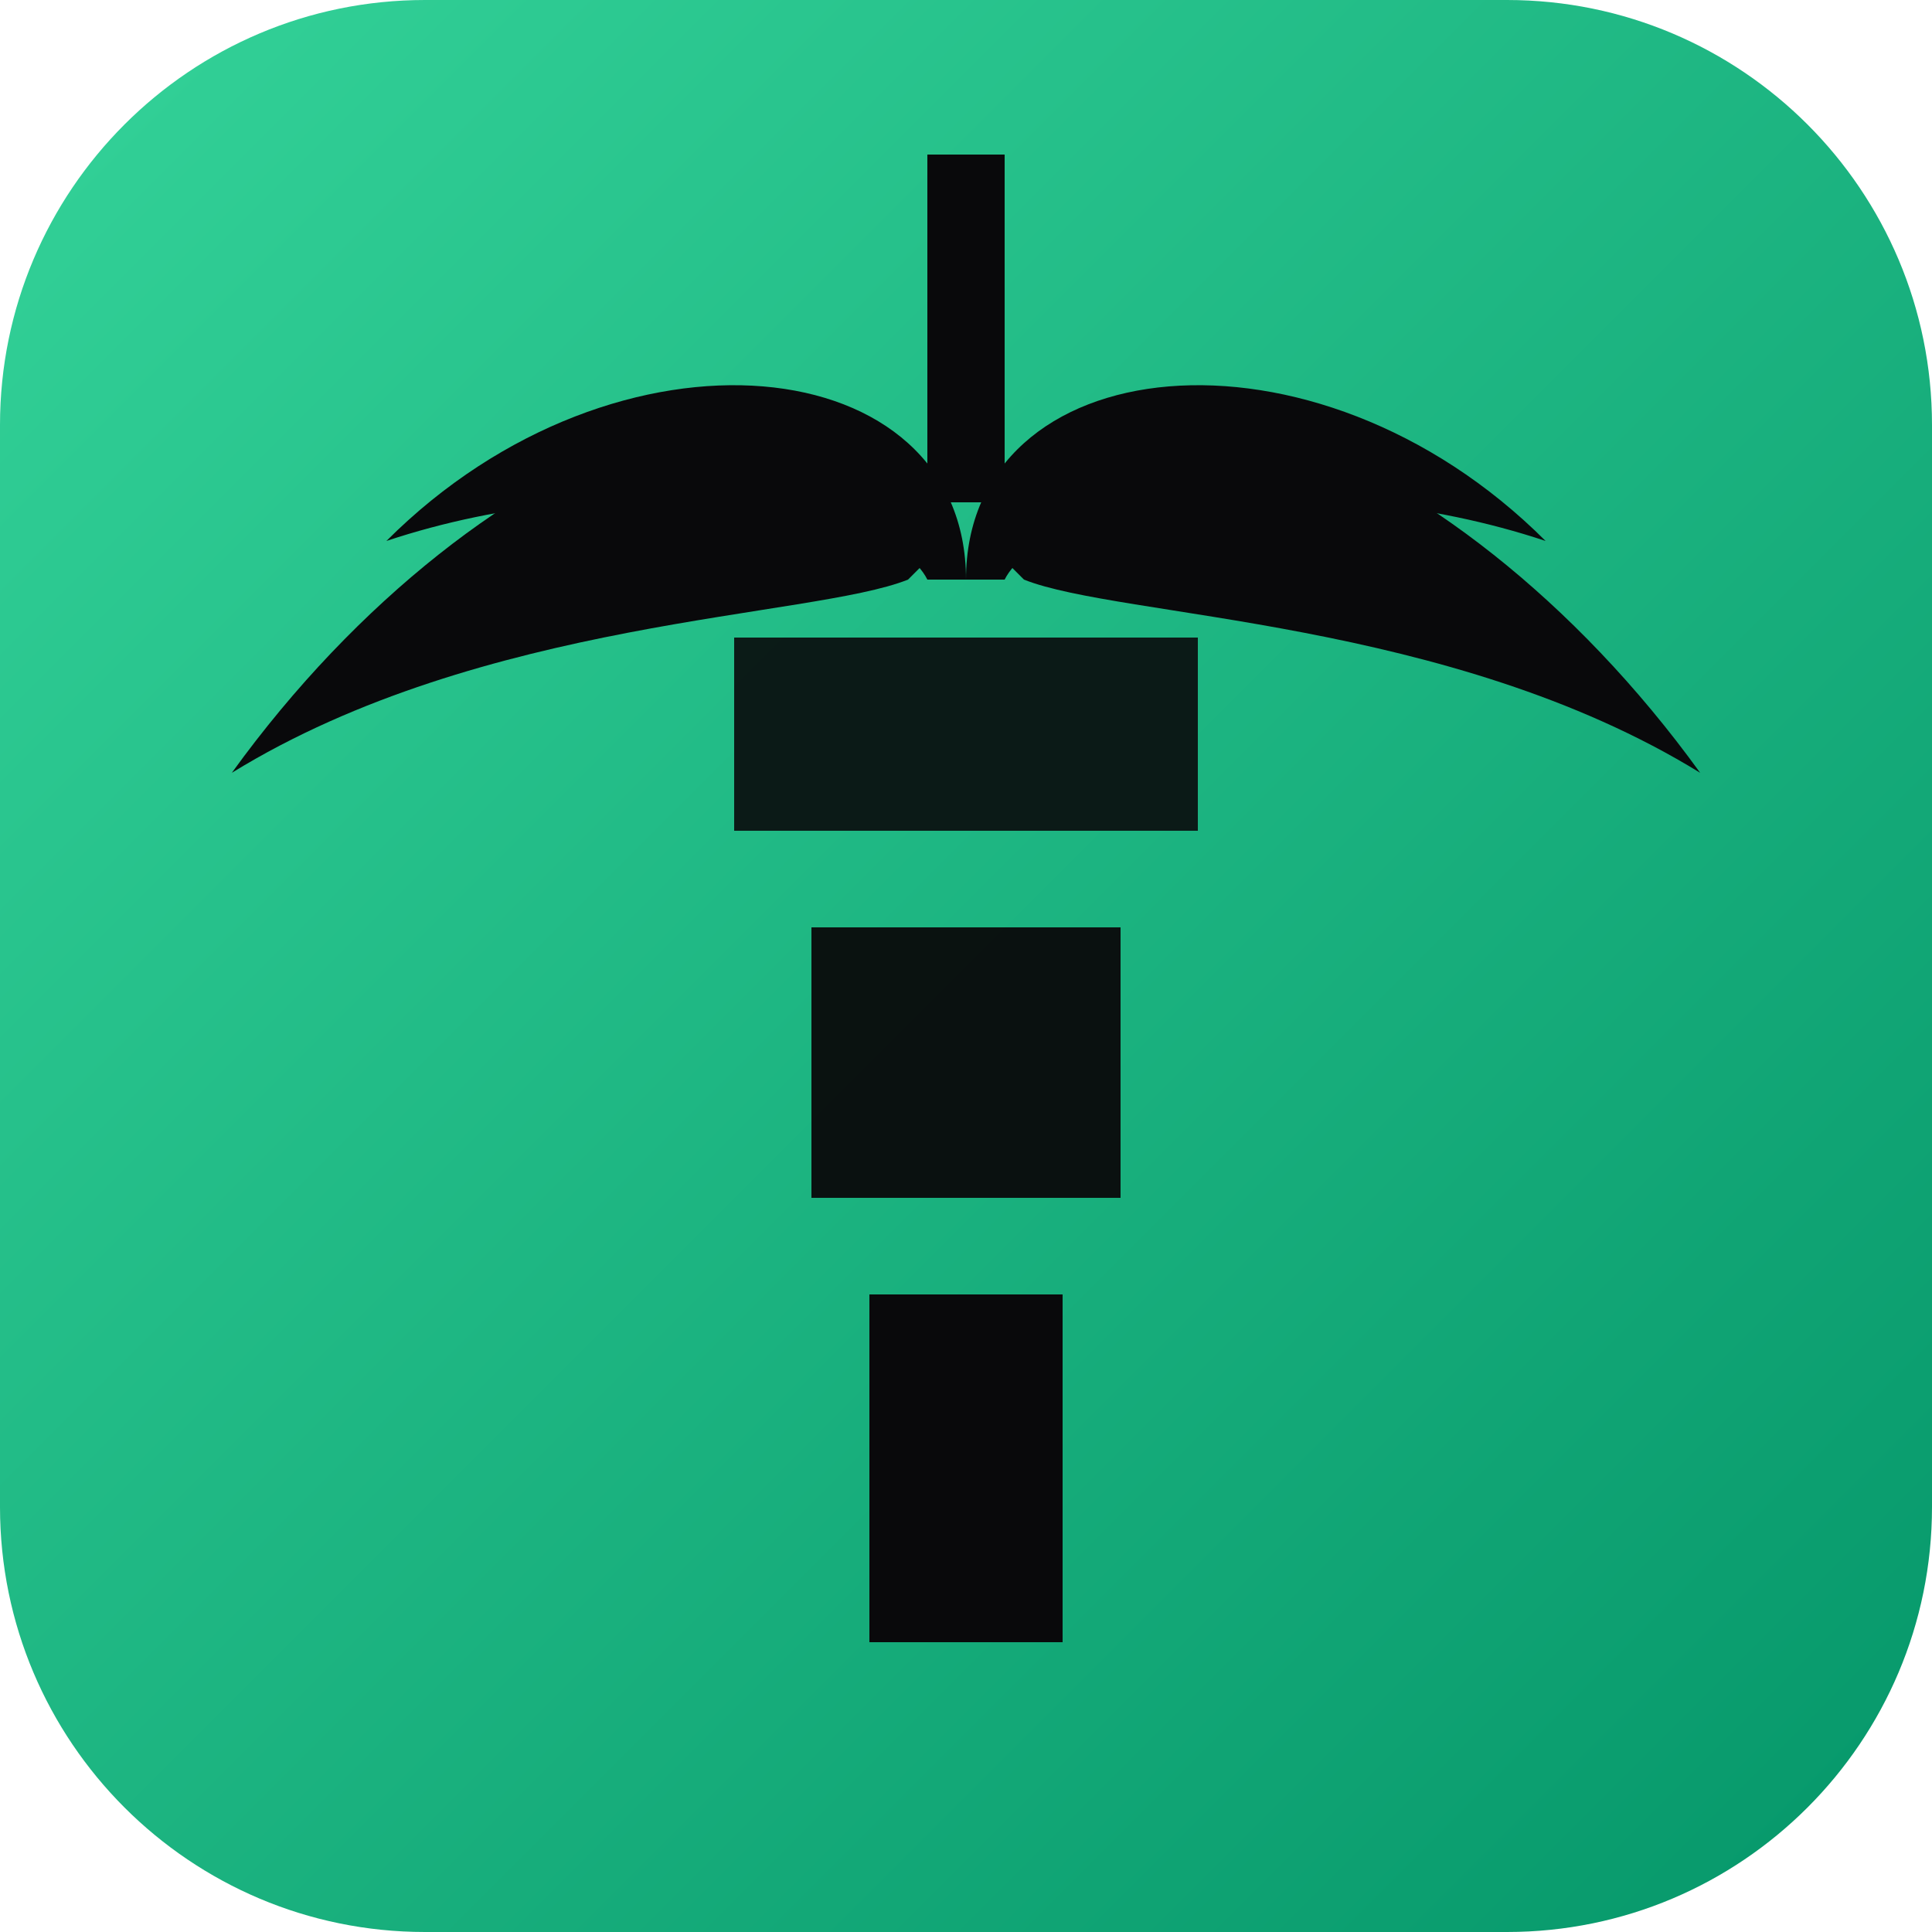
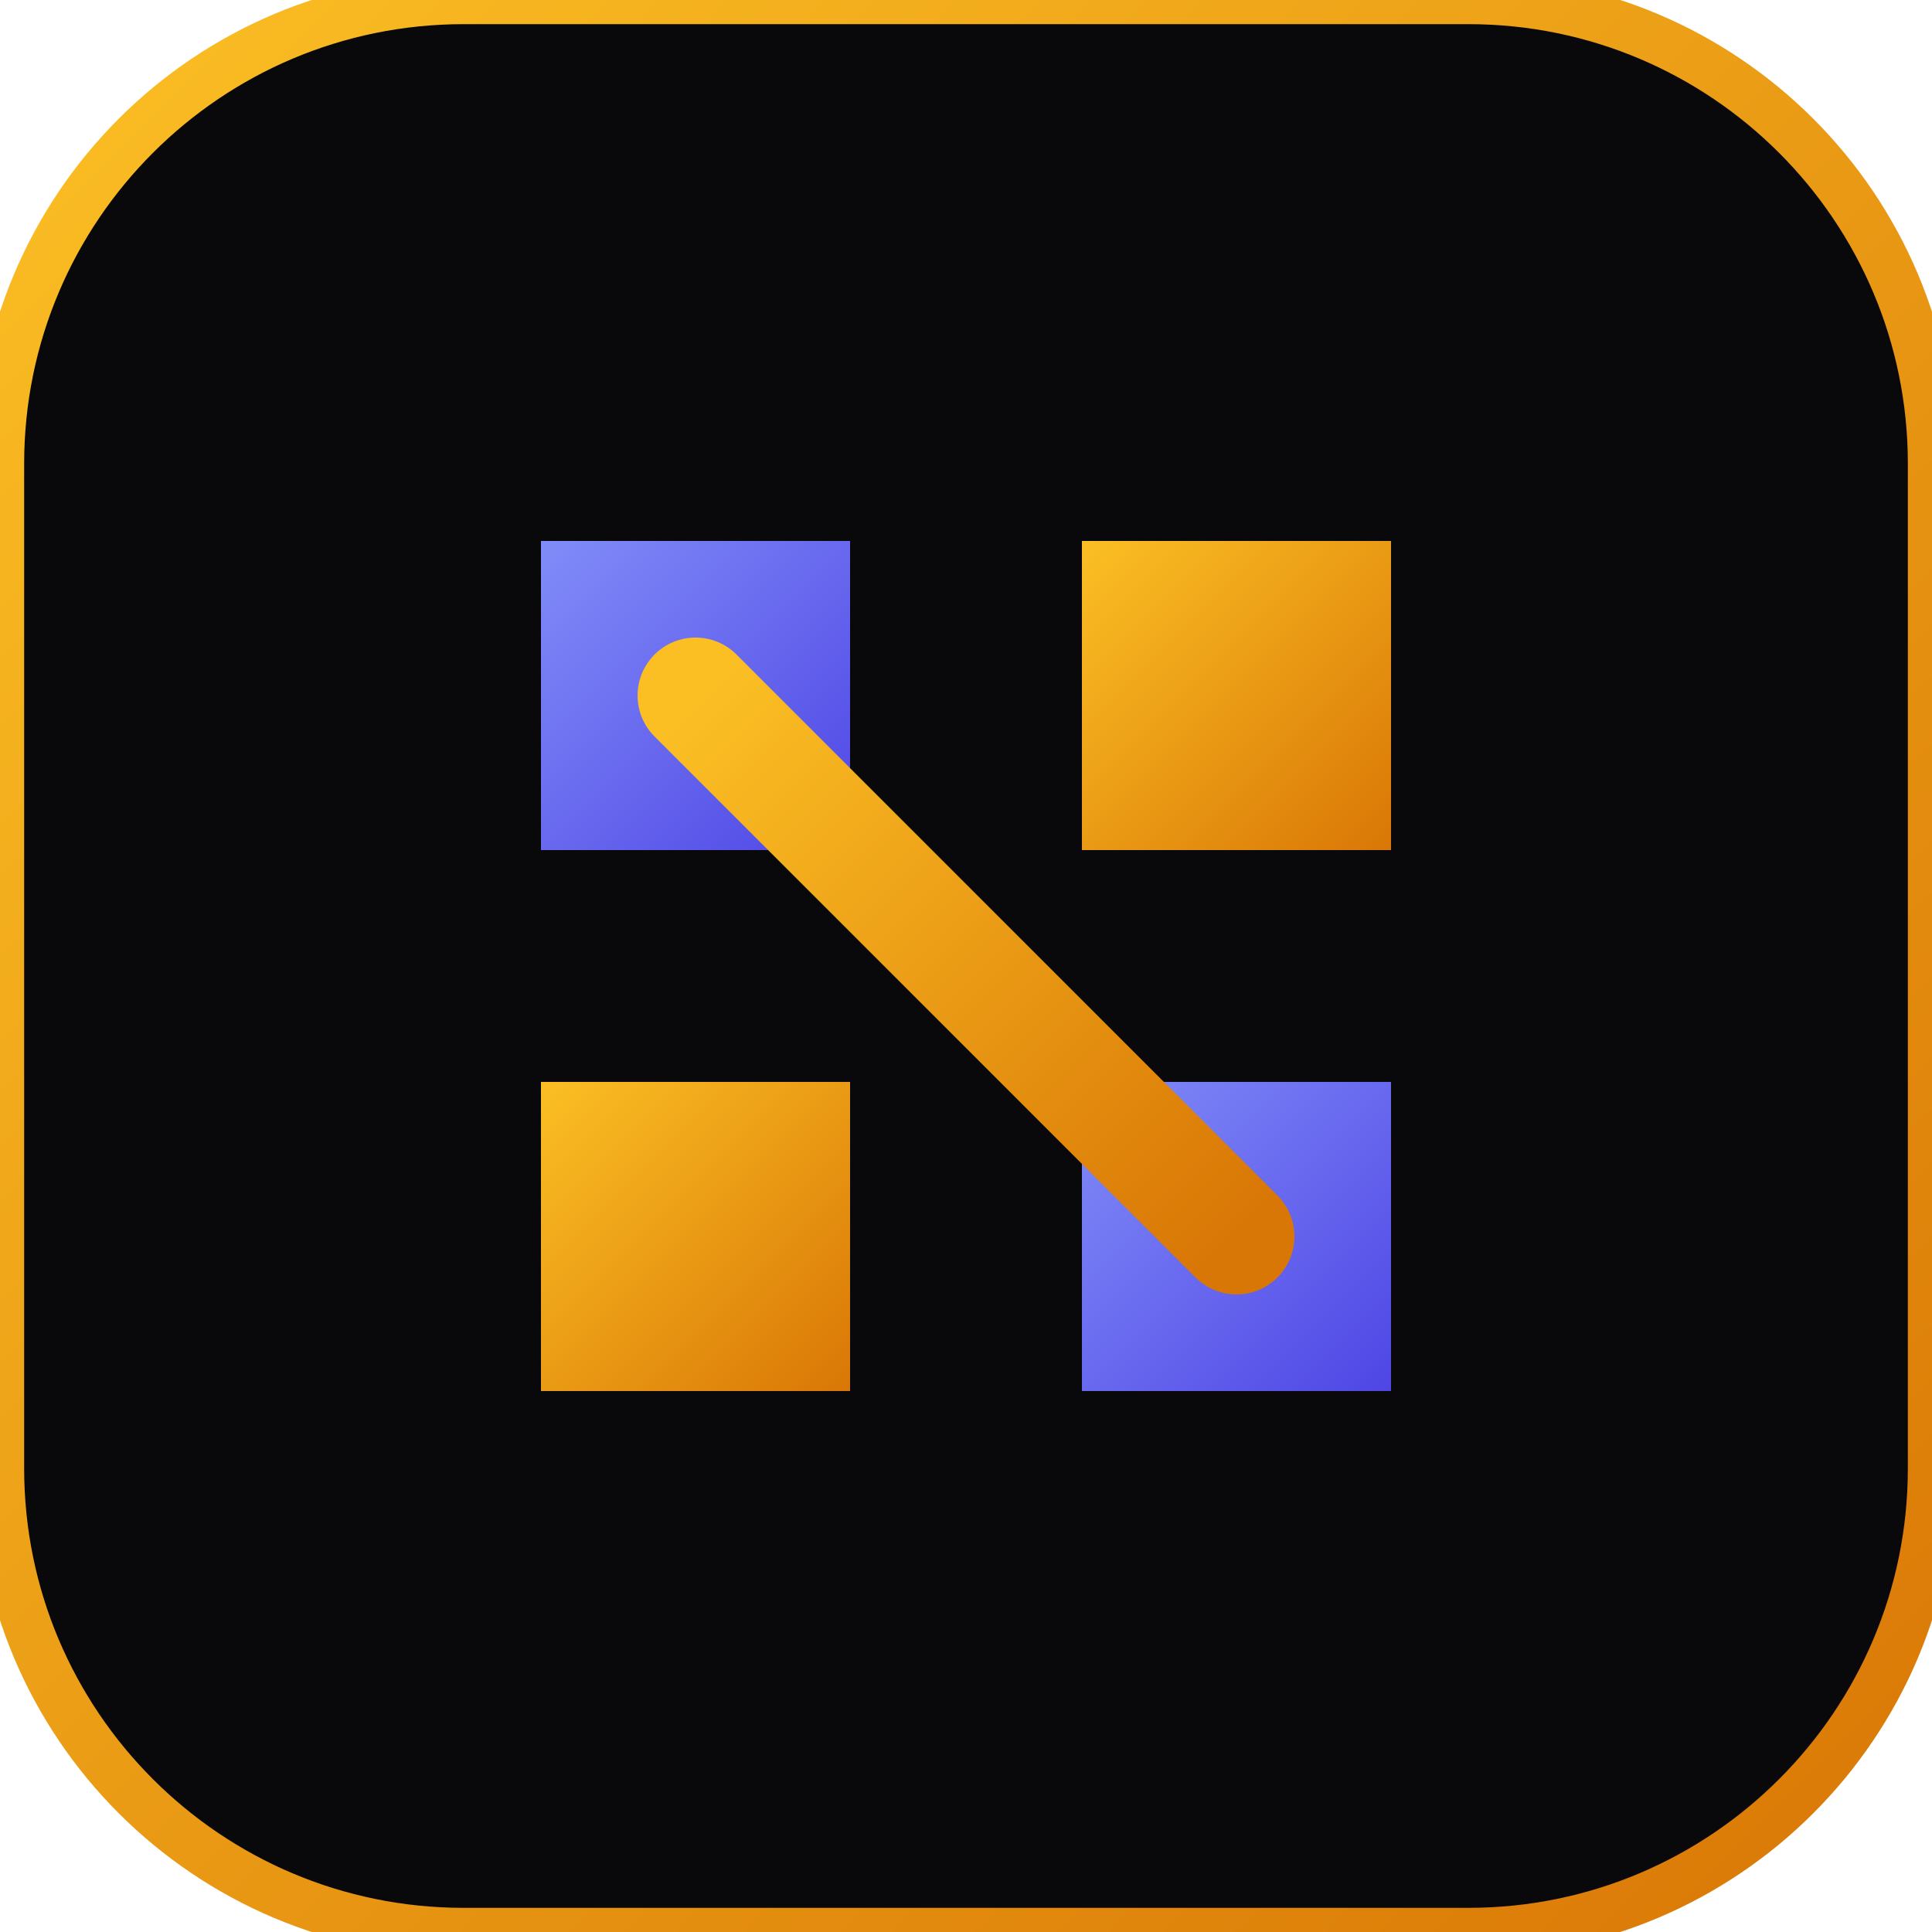
<svg xmlns="http://www.w3.org/2000/svg" viewBox="0 0 100 100">
-   <rect width="100" height="100" rx="22" fill="url(#grad)" />
+   <rect width="100" height="100" rx="24" fill="#09090b" stroke="url(#goldGrad)" stroke-width="2.5" />
  <defs>
-     <linearGradient id="grad" x1="0%" y1="0%" x2="100%" y2="100%">
-       <stop offset="0%" stop-color="#34d399" />
-       <stop offset="100%" stop-color="#059669" />
+     <linearGradient id="goldGrad" x1="0%" y1="0%" x2="100%" y2="100%">
+       <stop offset="0%" stop-color="#fbbf24" />
+       <stop offset="100%" stop-color="#d97706" />
+     </linearGradient>
+     <linearGradient id="indigoGrad" x1="0%" y1="0%" x2="100%" y2="100%">
+       <stop offset="0%" stop-color="#818cf8" />
+       <stop offset="100%" stop-color="#4f46e5" />
    </linearGradient>
  </defs>
-   <path d="M45 85 h10 v-18 h-10 z" fill="#09090b" />
-   <path d="M42 62 h16 v-14 h-16 z" fill="#09090b" opacity="0.95" />
-   <path d="M38 43 h24 v-10 h-24 z" fill="#09090b" opacity="0.9" />
-   <path d="M50 30 C50 18, 32 16, 20 28 C32 24, 46 26, 48 30 Z" fill="#09090b" />
-   <path d="M50 30 C50 18, 68 16, 80 28 C68 24, 54 26, 52 30 Z" fill="#09090b" />
-   <path d="M49 28 C45 15, 25 22, 12 40 C25 32, 42 32, 47 30 Z" fill="#09090b" />
-   <path d="M51 28 C55 15, 75 22, 88 40 C75 32, 58 32, 53 30 Z" fill="#09090b" />
-   <path d="M50 26 C50 10, 50 10, 50 8 C50 10, 50 10, 50 26 Z" stroke="#09090b" stroke-width="4" stroke-linecap="round" />
+   <g transform="translate(50, 50)">
+     <path d="M-22,-22 L-6,-22 L-6,-6 L-22,-6 Z" fill="url(#indigoGrad)" />
+     <path d="M6,6 L22,6 L22,22 L6,22 Z" fill="url(#indigoGrad)" />
+     <path d="M-14,-14 L14,14" stroke="url(#goldGrad)" stroke-width="6" stroke-linecap="round" />
+     <path d="M6,-22 L22,-22 L22,-6 L6,-6 Z" fill="url(#goldGrad)" />
+     <path d="M-22,6 L-6,6 L-6,22 L-22,22 Z" fill="url(#goldGrad)" />
+   </g>
</svg>
